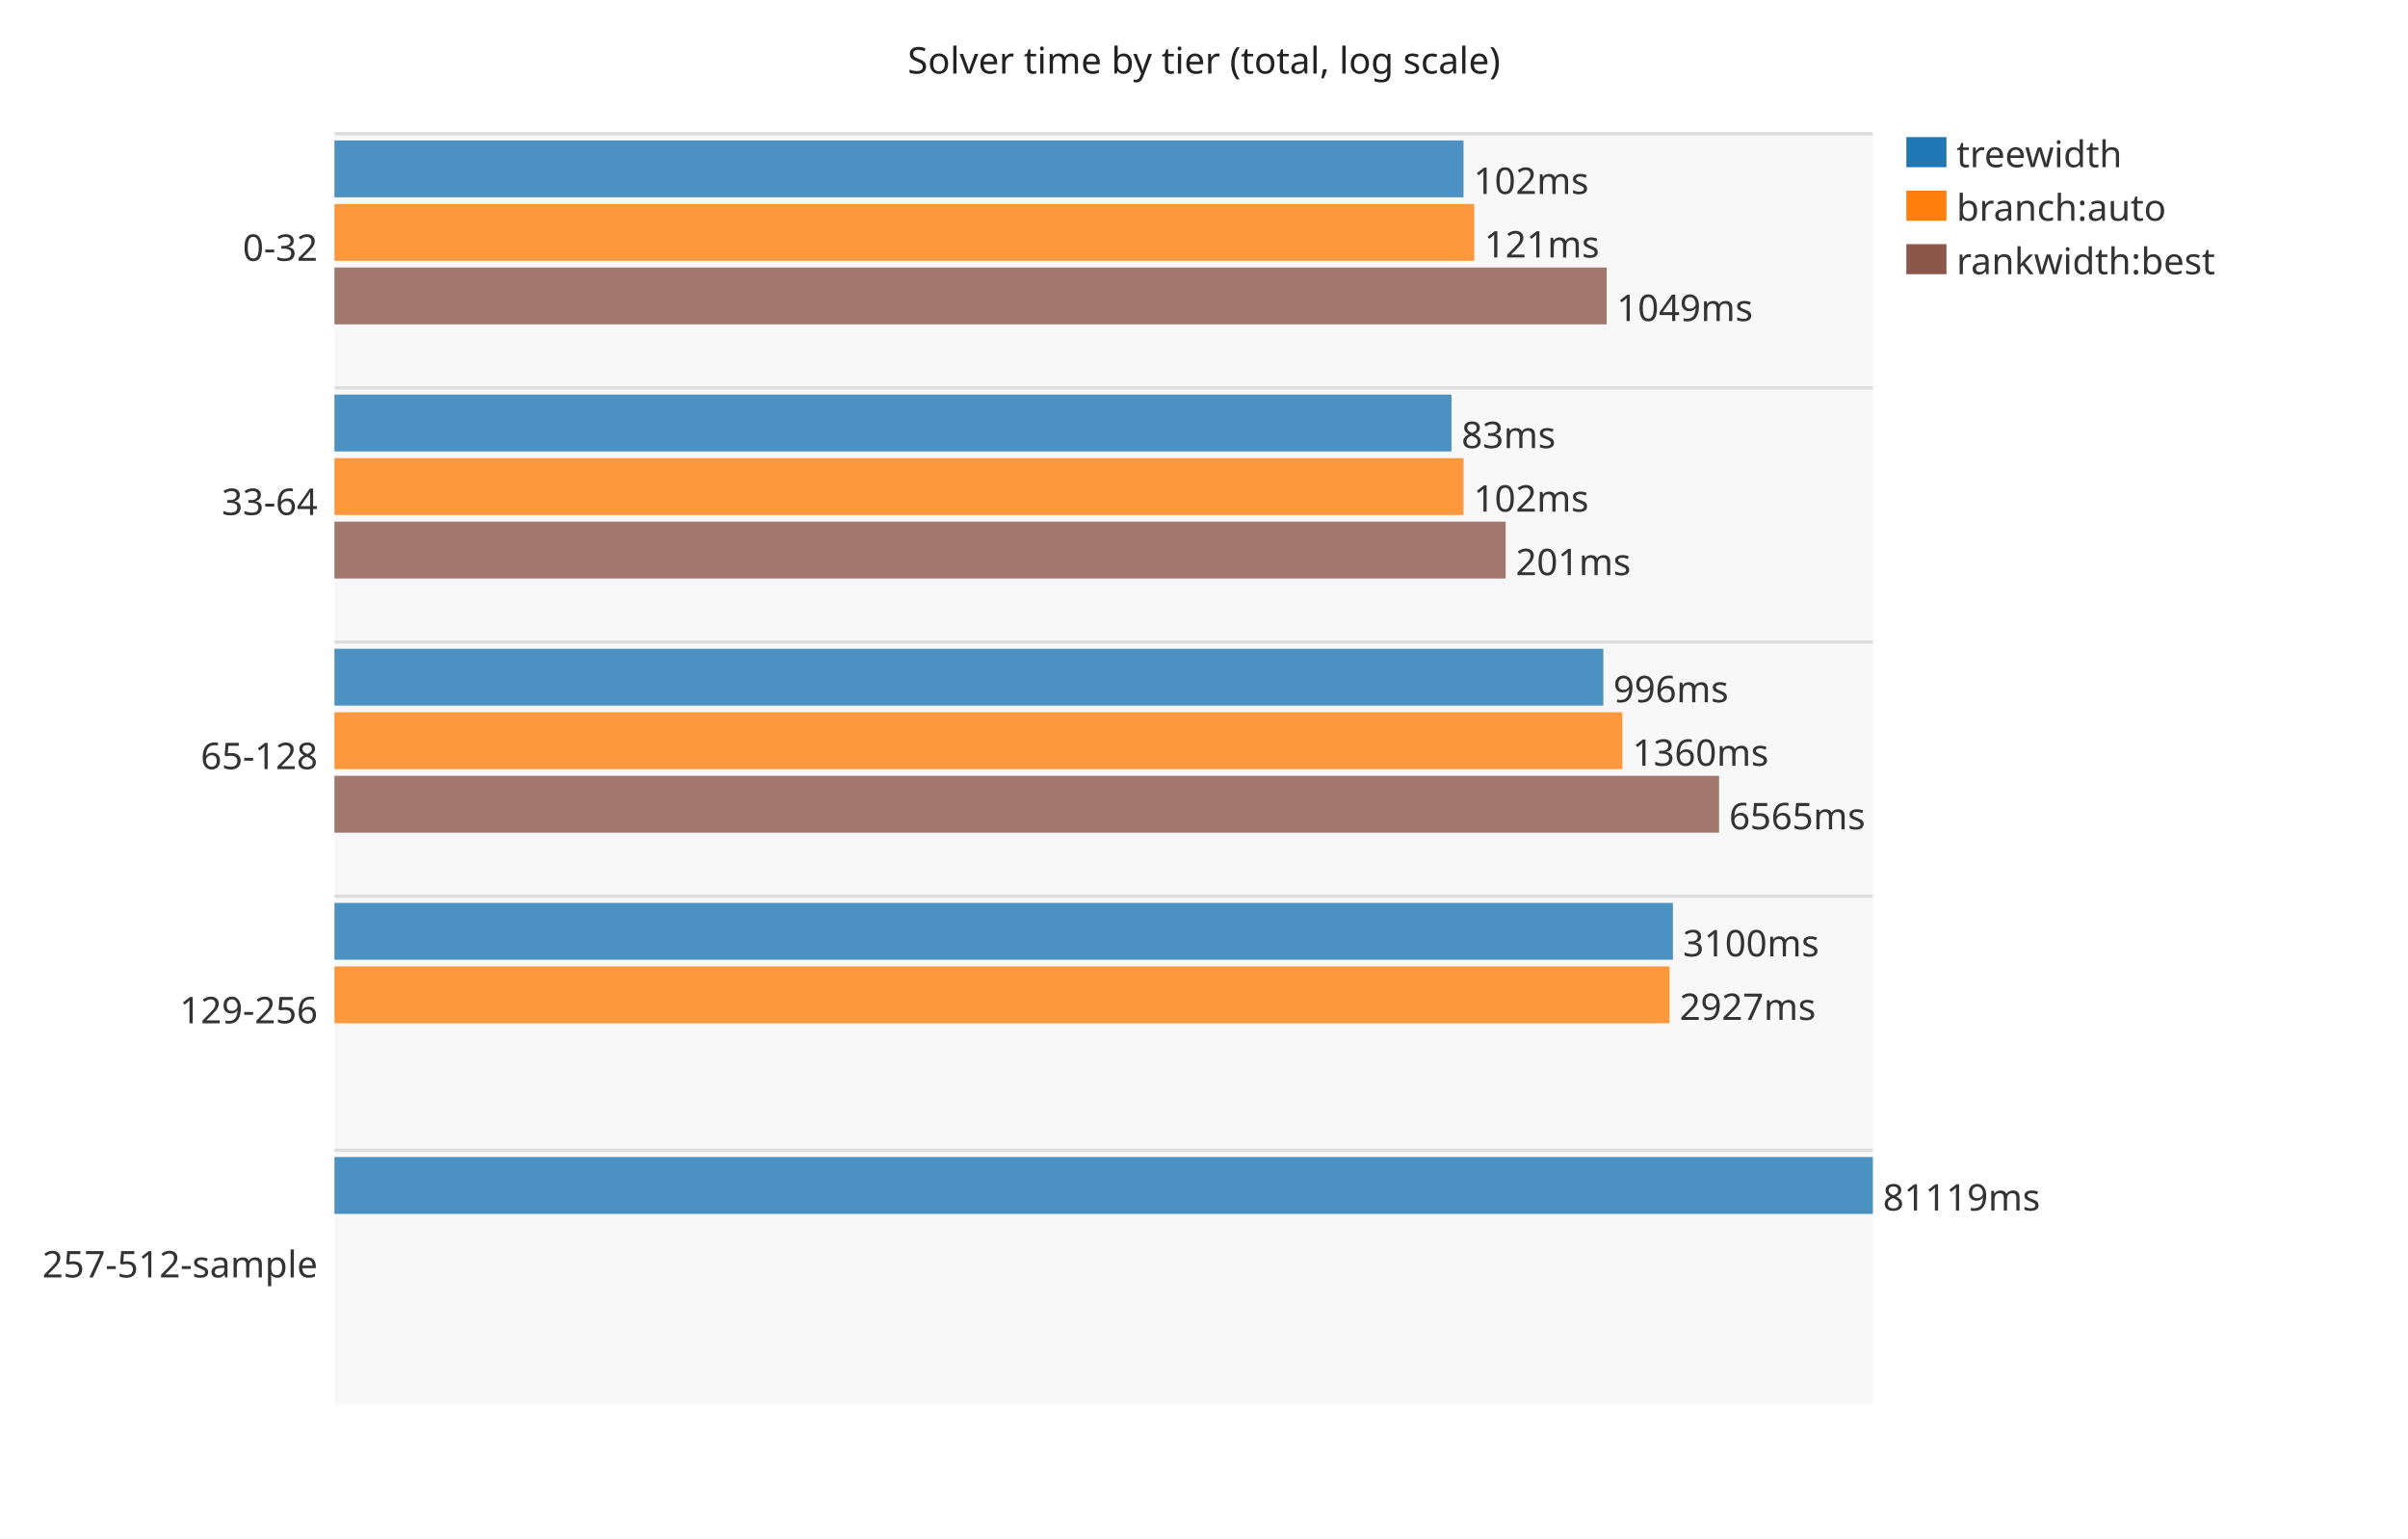
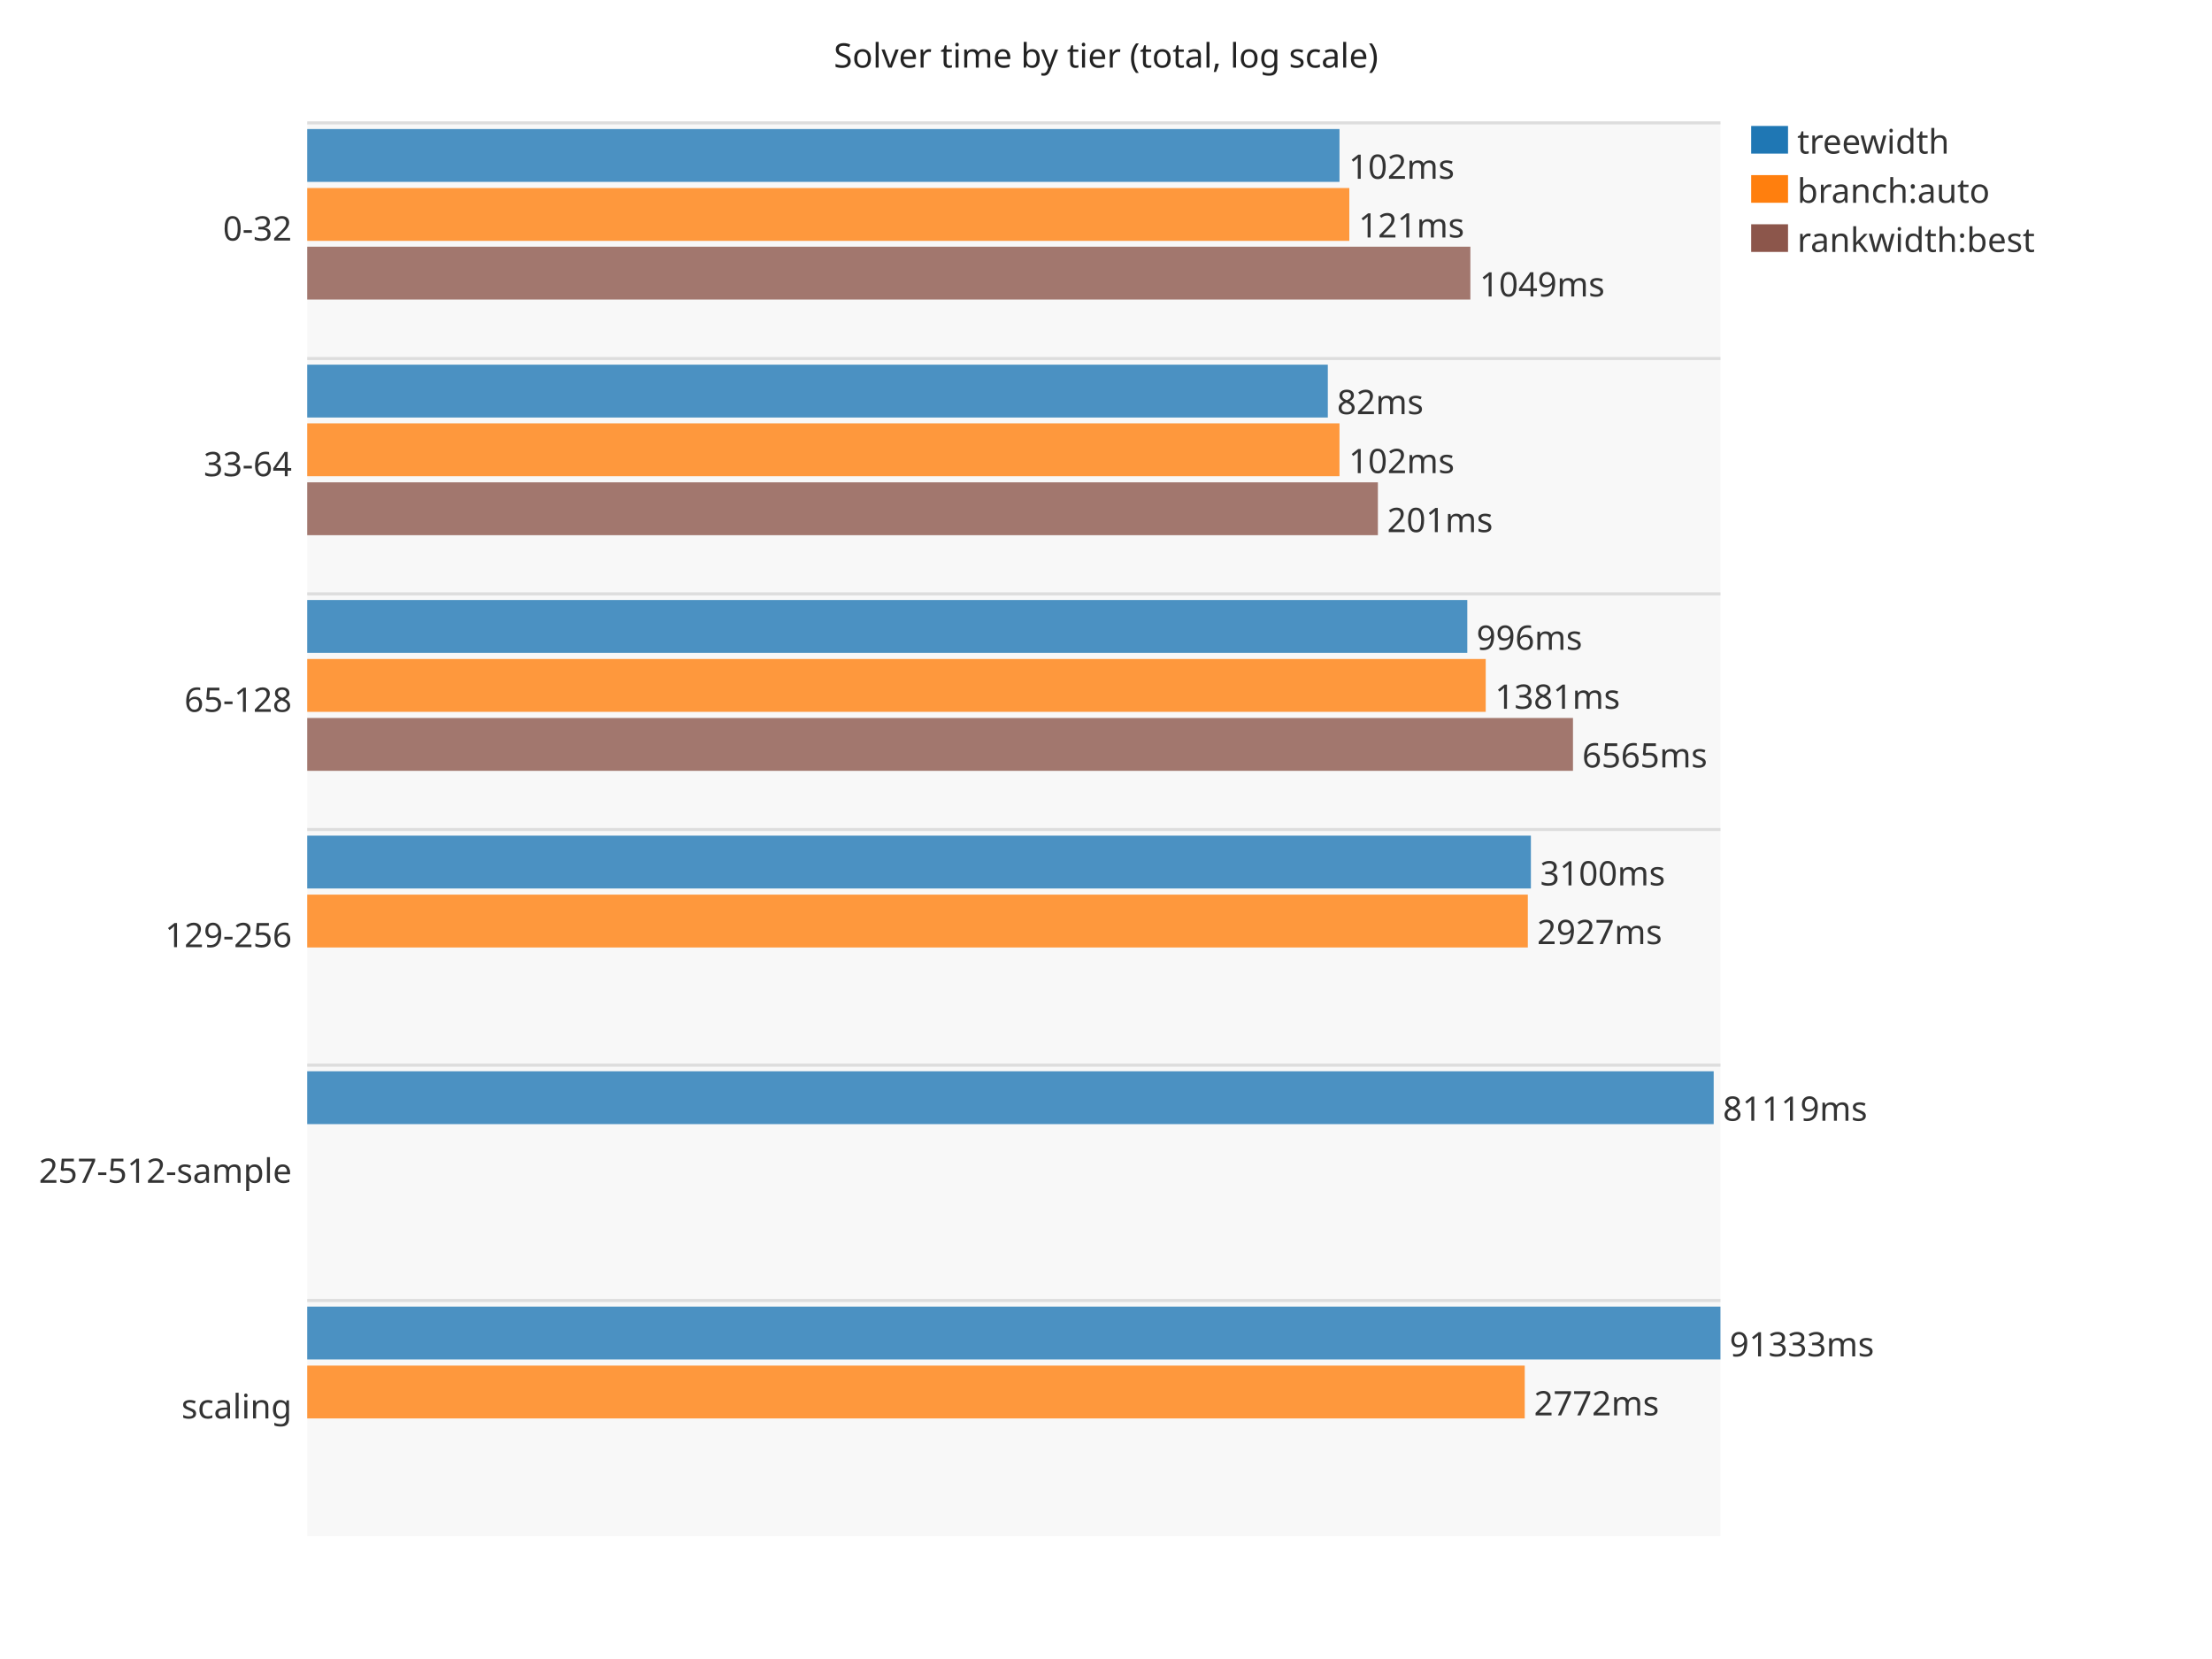
- <svg xmlns="http://www.w3.org/2000/svg" width="720" height="460" viewBox="0 0 720 460">
+ <svg xmlns="http://www.w3.org/2000/svg" width="720" height="540" viewBox="0 0 720 540">
  <style>text{font-family:sans-serif;font-size:11px;}</style>
-   <rect x="100.0" y="40.0" width="460.0" height="380.0" fill="#f8f8f8" opacity="1.00" />
+   <rect x="100.0" y="40.0" width="460.0" height="460.0" fill="#f8f8f8" opacity="1.00" />
  <text x="360.0" y="22.0" text-anchor="middle" fill="#222" font-size="13">Solver time by tier (total, log scale)</text>
-   <text x="95.0" y="78.0" text-anchor="end" fill="#333" font-size="10">0-32</text>
+   <text x="95.0" y="78.3" text-anchor="end" fill="#333" font-size="10">0-32</text>
  <line x1="100.0" y1="40.0" x2="560.0" y2="40.0" stroke="#ddd" stroke-width="1.0" />
-   <rect x="100.0" y="42.0" width="337.6" height="17.0" fill="#1f77b4" opacity="0.80" />
-   <text x="440.6" y="58.0" text-anchor="start" fill="#333" font-size="9">102ms</text>
-   <rect x="100.0" y="61.0" width="340.8" height="17.0" fill="#ff7f0e" opacity="0.80" />
-   <text x="443.8" y="77.0" text-anchor="start" fill="#333" font-size="9">121ms</text>
-   <rect x="100.0" y="80.0" width="380.4" height="17.0" fill="#8c564b" opacity="0.80" />
-   <text x="483.4" y="96.0" text-anchor="start" fill="#333" font-size="9">1049ms</text>
-   <text x="95.0" y="154.0" text-anchor="end" fill="#333" font-size="10">33-64</text>
-   <line x1="100.0" y1="116.0" x2="560.0" y2="116.0" stroke="#ddd" stroke-width="1.0" />
-   <rect x="100.0" y="118.0" width="334.0" height="17.0" fill="#1f77b4" opacity="0.80" />
-   <text x="437.0" y="134.0" text-anchor="start" fill="#333" font-size="9">83ms</text>
-   <rect x="100.0" y="137.0" width="337.6" height="17.0" fill="#ff7f0e" opacity="0.80" />
-   <text x="440.6" y="153.0" text-anchor="start" fill="#333" font-size="9">102ms</text>
-   <rect x="100.0" y="156.0" width="350.2" height="17.0" fill="#8c564b" opacity="0.80" />
-   <text x="453.2" y="172.0" text-anchor="start" fill="#333" font-size="9">201ms</text>
-   <text x="95.0" y="230.0" text-anchor="end" fill="#333" font-size="10">65-128</text>
-   <line x1="100.0" y1="192.0" x2="560.0" y2="192.0" stroke="#ddd" stroke-width="1.0" />
-   <rect x="100.0" y="194.0" width="379.4" height="17.0" fill="#1f77b4" opacity="0.80" />
-   <text x="482.4" y="210.0" text-anchor="start" fill="#333" font-size="9">996ms</text>
-   <rect x="100.0" y="213.0" width="385.1" height="17.0" fill="#ff7f0e" opacity="0.80" />
-   <text x="488.1" y="229.0" text-anchor="start" fill="#333" font-size="9">1360ms</text>
-   <rect x="100.0" y="232.0" width="414.0" height="17.0" fill="#8c564b" opacity="0.80" />
-   <text x="517.0" y="248.0" text-anchor="start" fill="#333" font-size="9">6565ms</text>
-   <text x="95.0" y="306.0" text-anchor="end" fill="#333" font-size="10">129-256</text>
-   <line x1="100.0" y1="268.0" x2="560.0" y2="268.0" stroke="#ddd" stroke-width="1.0" />
-   <rect x="100.0" y="270.0" width="400.2" height="17.0" fill="#1f77b4" opacity="0.80" />
-   <text x="503.2" y="286.0" text-anchor="start" fill="#333" font-size="9">3100ms</text>
-   <rect x="100.0" y="289.0" width="399.2" height="17.0" fill="#ff7f0e" opacity="0.80" />
-   <text x="502.2" y="305.0" text-anchor="start" fill="#333" font-size="9">2927ms</text>
-   <text x="95.0" y="382.0" text-anchor="end" fill="#333" font-size="10">257-512-sample</text>
-   <line x1="100.0" y1="344.0" x2="560.0" y2="344.0" stroke="#ddd" stroke-width="1.0" />
-   <rect x="100.0" y="346.0" width="460.0" height="17.0" fill="#1f77b4" opacity="0.80" />
-   <text x="563.0" y="362.0" text-anchor="start" fill="#333" font-size="9">81119ms</text>
+   <rect x="100.0" y="42.0" width="336.0" height="17.2" fill="#1f77b4" opacity="0.80" />
+   <text x="439.0" y="58.2" text-anchor="start" fill="#333" font-size="9">102ms</text>
+   <rect x="100.0" y="61.2" width="339.2" height="17.2" fill="#ff7f0e" opacity="0.80" />
+   <text x="442.2" y="77.3" text-anchor="start" fill="#333" font-size="9">121ms</text>
+   <rect x="100.0" y="80.3" width="378.6" height="17.2" fill="#8c564b" opacity="0.80" />
+   <text x="481.6" y="96.5" text-anchor="start" fill="#333" font-size="9">1049ms</text>
+   <text x="95.0" y="155.0" text-anchor="end" fill="#333" font-size="10">33-64</text>
+   <line x1="100.0" y1="116.7" x2="560.0" y2="116.7" stroke="#ddd" stroke-width="1.0" />
+   <rect x="100.0" y="118.7" width="332.2" height="17.2" fill="#1f77b4" opacity="0.80" />
+   <text x="435.2" y="134.8" text-anchor="start" fill="#333" font-size="9">82ms</text>
+   <rect x="100.0" y="137.8" width="336.0" height="17.2" fill="#ff7f0e" opacity="0.80" />
+   <text x="439.0" y="154.0" text-anchor="start" fill="#333" font-size="9">102ms</text>
+   <rect x="100.0" y="157.0" width="348.5" height="17.2" fill="#8c564b" opacity="0.80" />
+   <text x="451.5" y="173.2" text-anchor="start" fill="#333" font-size="9">201ms</text>
+   <text x="95.0" y="231.7" text-anchor="end" fill="#333" font-size="10">65-128</text>
+   <line x1="100.0" y1="193.3" x2="560.0" y2="193.3" stroke="#ddd" stroke-width="1.0" />
+   <rect x="100.0" y="195.3" width="377.6" height="17.2" fill="#1f77b4" opacity="0.80" />
+   <text x="480.6" y="211.5" text-anchor="start" fill="#333" font-size="9">996ms</text>
+   <rect x="100.0" y="214.5" width="383.6" height="17.2" fill="#ff7f0e" opacity="0.80" />
+   <text x="486.6" y="230.7" text-anchor="start" fill="#333" font-size="9">1381ms</text>
+   <rect x="100.0" y="233.7" width="412.0" height="17.2" fill="#8c564b" opacity="0.80" />
+   <text x="515.0" y="249.8" text-anchor="start" fill="#333" font-size="9">6565ms</text>
+   <text x="95.0" y="308.3" text-anchor="end" fill="#333" font-size="10">129-256</text>
+   <line x1="100.0" y1="270.0" x2="560.0" y2="270.0" stroke="#ddd" stroke-width="1.0" />
+   <rect x="100.0" y="272.0" width="398.3" height="17.2" fill="#1f77b4" opacity="0.80" />
+   <text x="501.3" y="288.2" text-anchor="start" fill="#333" font-size="9">3100ms</text>
+   <rect x="100.0" y="291.2" width="397.3" height="17.2" fill="#ff7f0e" opacity="0.80" />
+   <text x="500.3" y="307.3" text-anchor="start" fill="#333" font-size="9">2927ms</text>
+   <text x="95.0" y="385.0" text-anchor="end" fill="#333" font-size="10">257-512-sample</text>
+   <line x1="100.0" y1="346.7" x2="560.0" y2="346.7" stroke="#ddd" stroke-width="1.0" />
+   <rect x="100.0" y="348.7" width="457.8" height="17.2" fill="#1f77b4" opacity="0.80" />
+   <text x="560.8" y="364.8" text-anchor="start" fill="#333" font-size="9">81119ms</text>
+   <text x="95.0" y="461.7" text-anchor="end" fill="#333" font-size="10">scaling</text>
+   <line x1="100.0" y1="423.3" x2="560.0" y2="423.3" stroke="#ddd" stroke-width="1.0" />
+   <rect x="100.0" y="425.3" width="460.0" height="17.2" fill="#1f77b4" opacity="0.80" />
+   <text x="563.0" y="441.5" text-anchor="start" fill="#333" font-size="9">91333ms</text>
+   <rect x="100.0" y="444.5" width="396.3" height="17.2" fill="#ff7f0e" opacity="0.80" />
+   <text x="499.3" y="460.7" text-anchor="start" fill="#333" font-size="9">2772ms</text>
  <rect x="570.0" y="41.0" width="12.0" height="9.0" fill="#1f77b4" opacity="1.00" />
  <text x="585.0" y="50.0" text-anchor="start" fill="#333" font-size="10">treewidth</text>
  <rect x="570.0" y="57.0" width="12.0" height="9.0" fill="#ff7f0e" opacity="1.00" />
  <text x="585.0" y="66.0" text-anchor="start" fill="#333" font-size="10">branch:auto</text>
  <rect x="570.0" y="73.0" width="12.0" height="9.0" fill="#8c564b" opacity="1.00" />
  <text x="585.0" y="82.0" text-anchor="start" fill="#333" font-size="10">rankwidth:best</text>
</svg>
